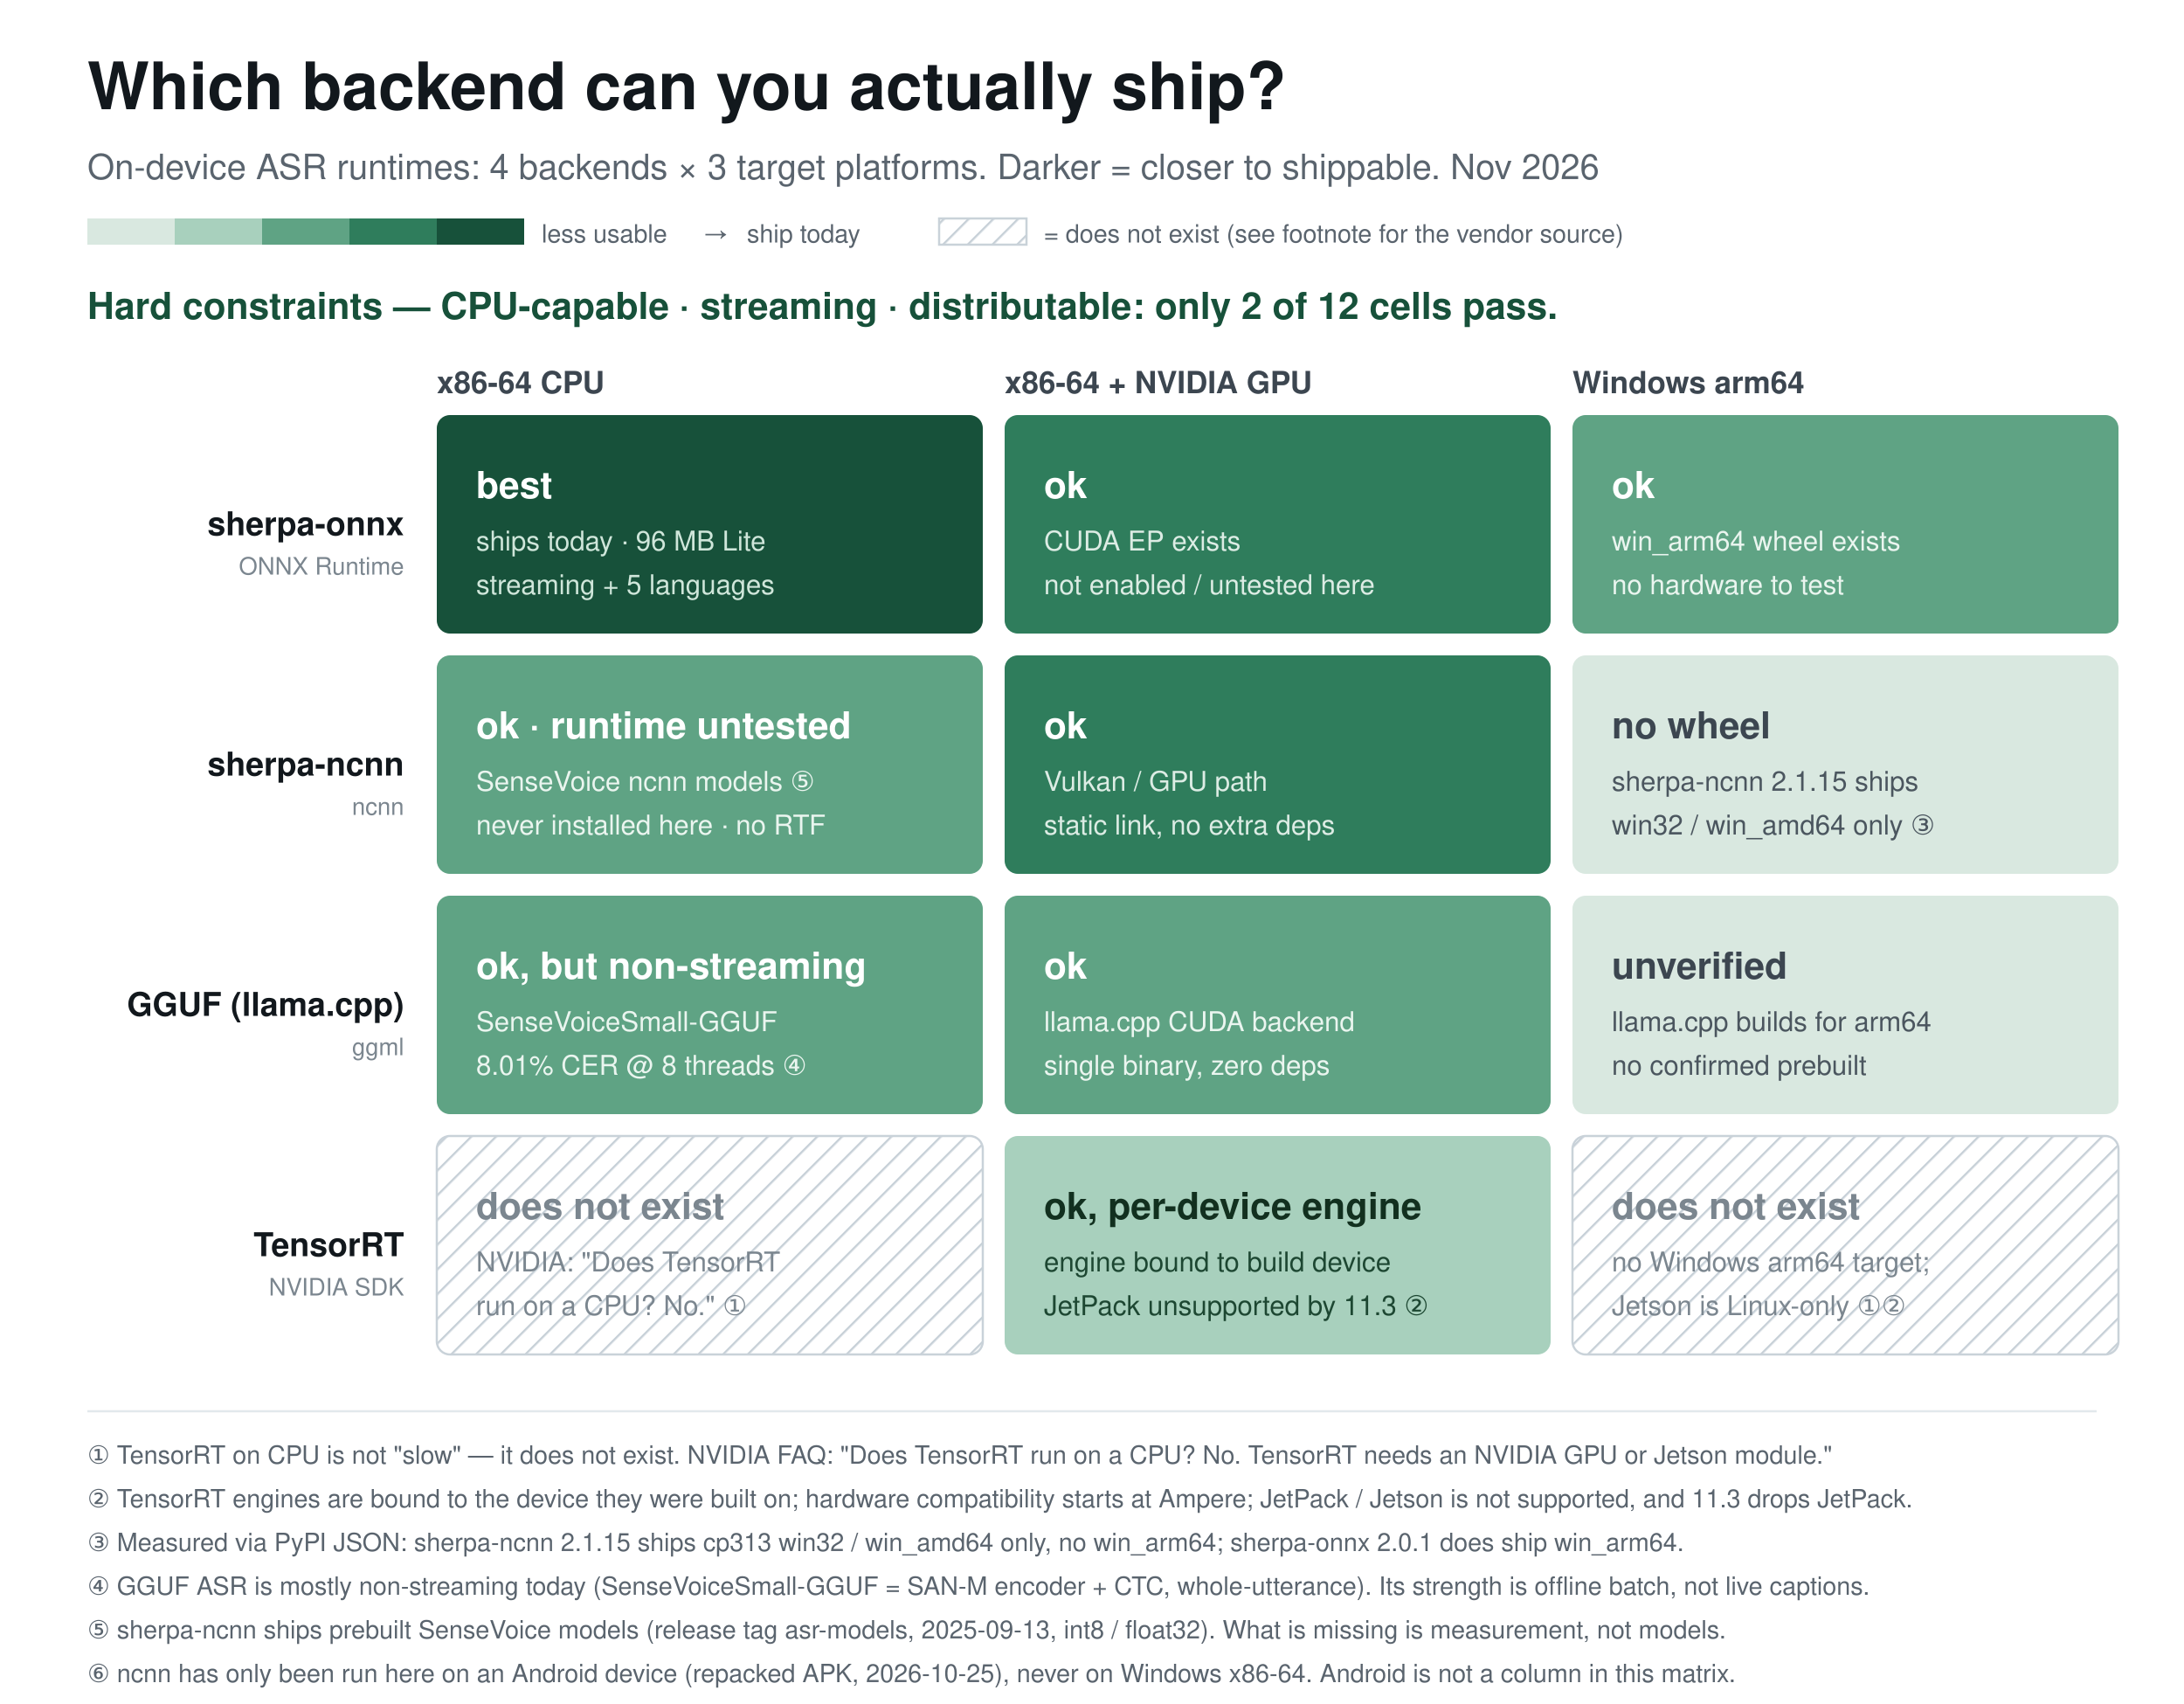
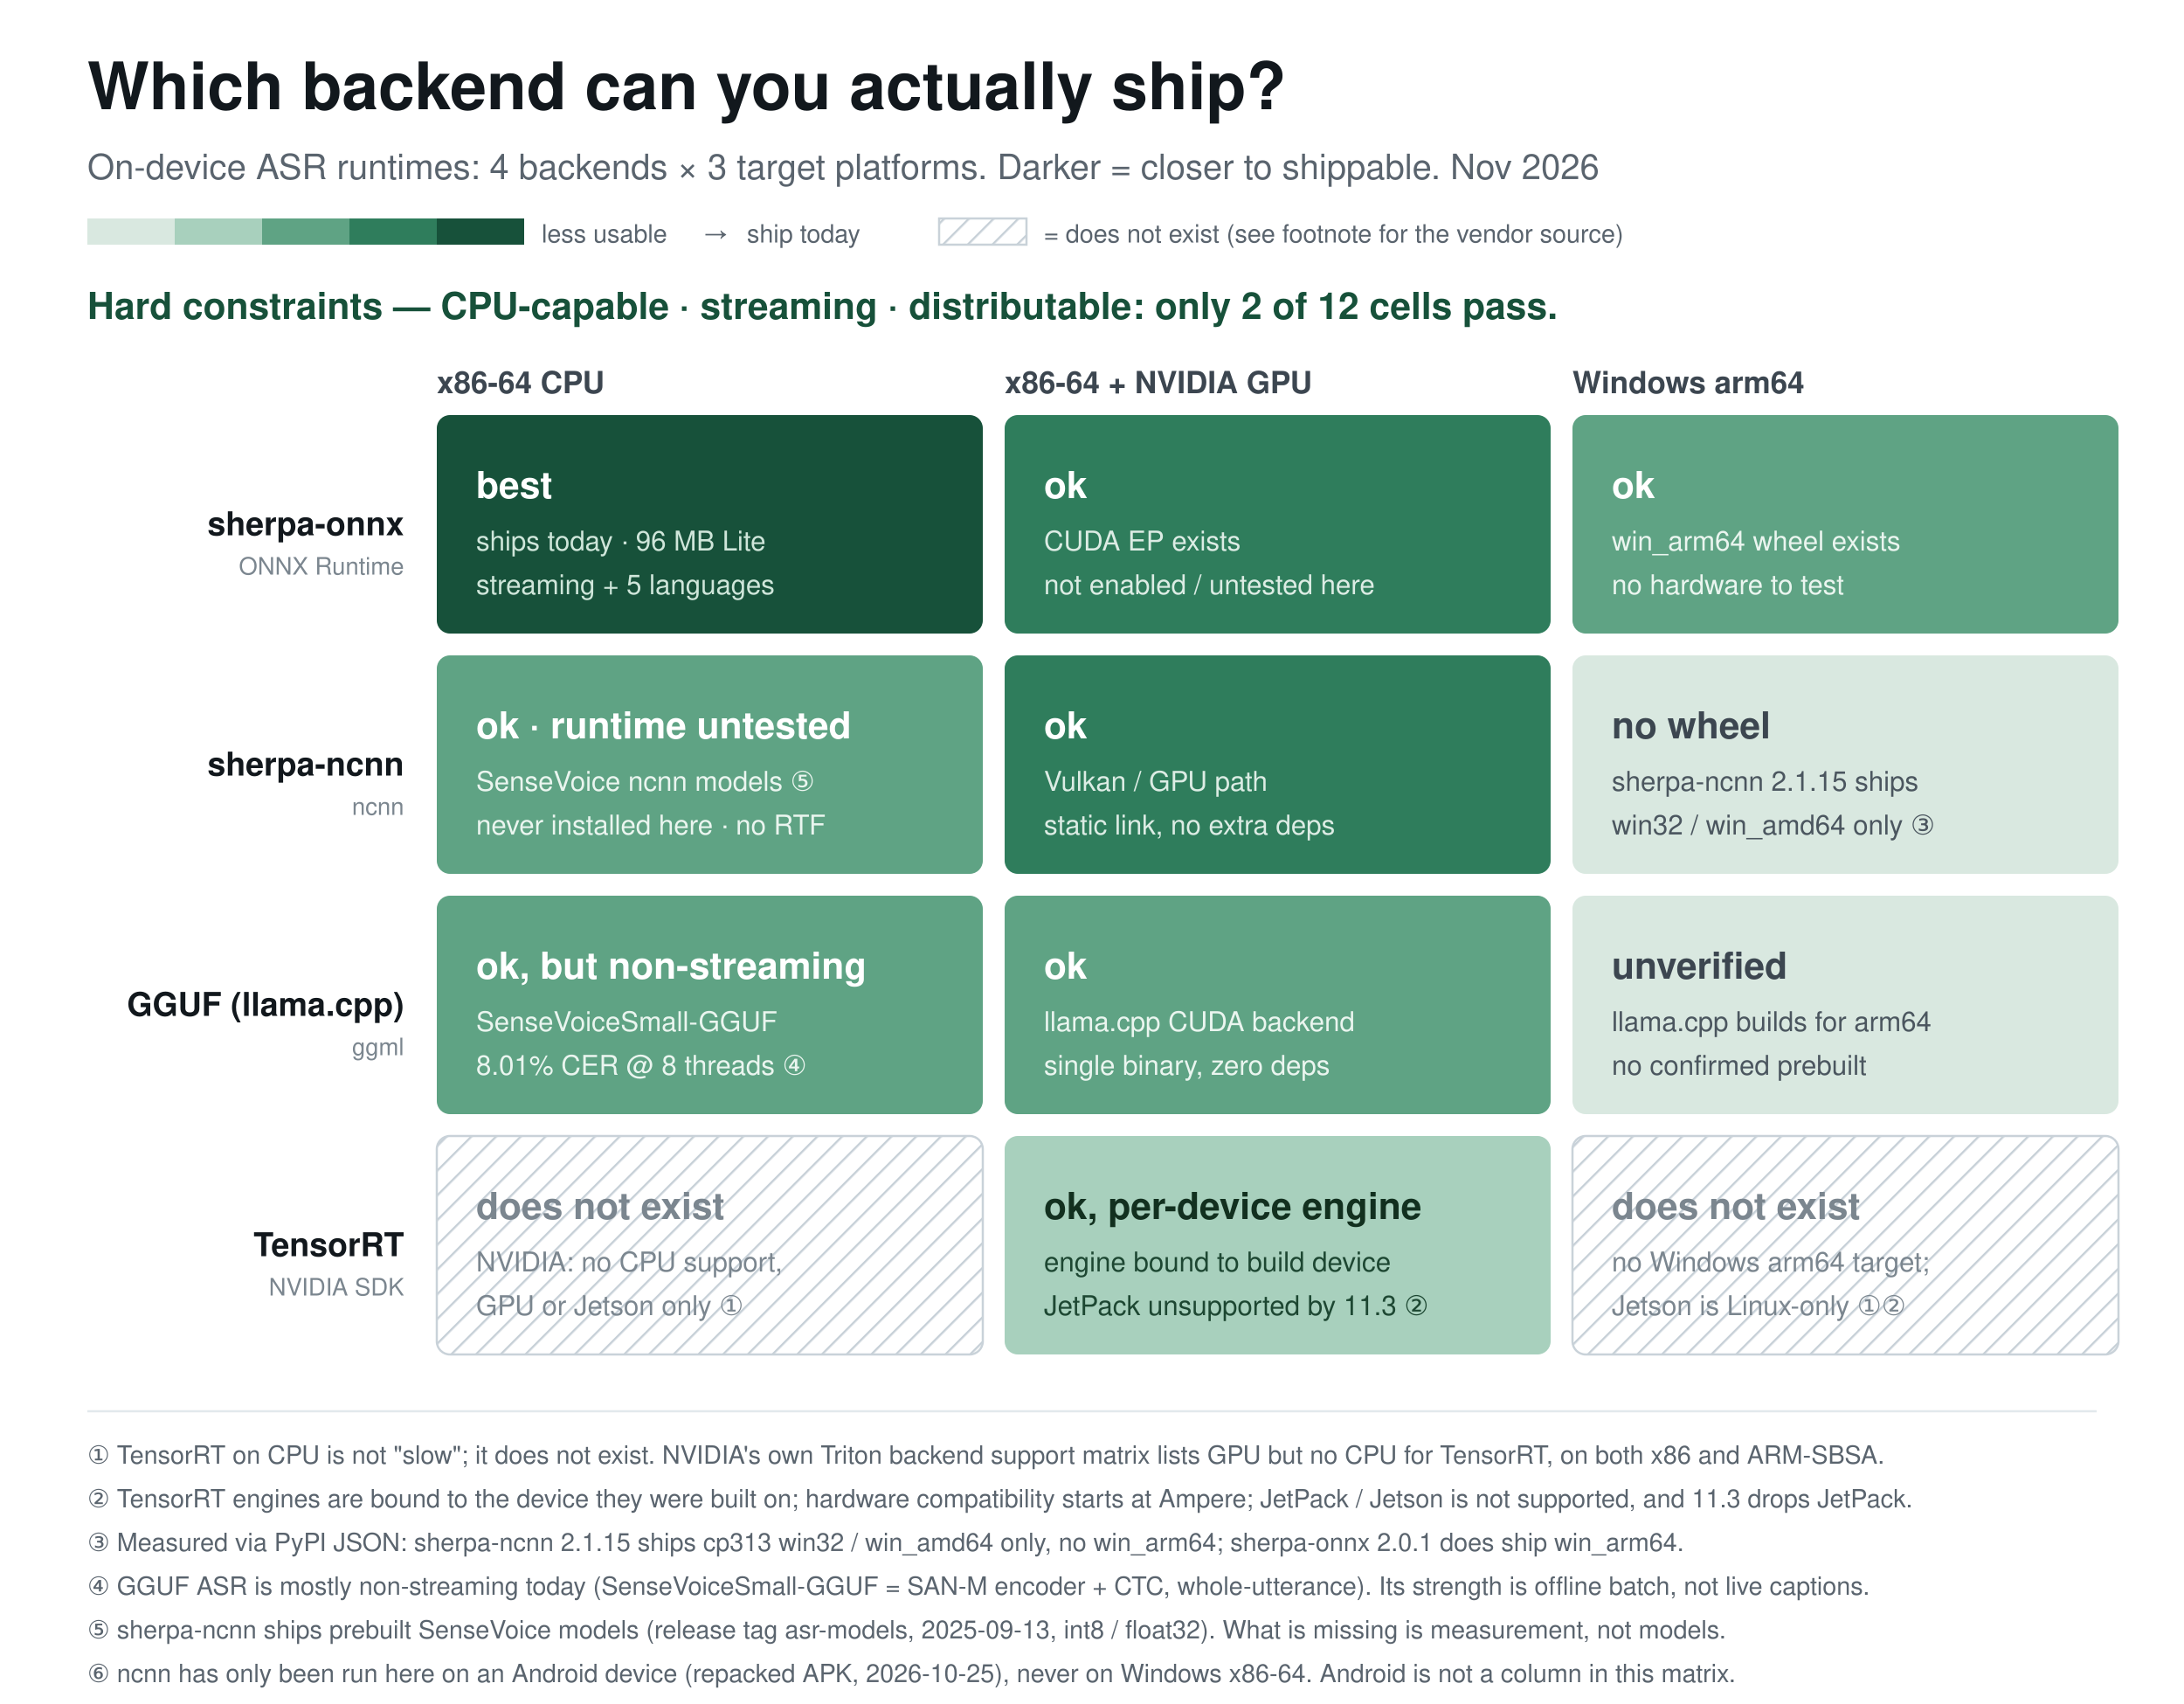
<svg xmlns="http://www.w3.org/2000/svg" viewBox="0 0 1000 780" width="1000" height="780" font-family="Segoe UI, Helvetica, Arial, sans-serif">
  <defs>
    <pattern id="none" width="8" height="8" patternUnits="userSpaceOnUse" patternTransform="rotate(45)">
      <rect width="8" height="8" fill="#ffffff" />
      <line x1="0" y1="0" x2="0" y2="8" stroke="#c9d2d9" stroke-width="2" />
    </pattern>
  </defs>
  <rect width="1000" height="780" fill="#ffffff" />
  <text x="40" y="50" font-size="30" font-weight="700" fill="#12181d">Which backend can you actually ship?</text>
  <text x="40" y="82" font-size="16" fill="#5a646e">On-device ASR runtimes: 4 backends × 3 target platforms. Darker = closer to shippable. Nov 2026</text>
  <g font-size="11.5" fill="#5a646e">
    <rect x="40" y="100" width="40" height="12" fill="#d9e8e0" />
    <rect x="80" y="100" width="40" height="12" fill="#a8d0bd" />
    <rect x="120" y="100" width="40" height="12" fill="#5fa384" />
    <rect x="160" y="100" width="40" height="12" fill="#2f7d5c" />
    <rect x="200" y="100" width="40" height="12" fill="#17513a" />
    <text x="248" y="111">less usable</text>
    <text x="322" y="111">→</text>
    <text x="342" y="111">ship today</text>
    <rect x="430" y="100" width="40" height="12" fill="url(#none)" stroke="#c9d2d9" />
    <text x="478" y="111">= does not exist (see footnote for the vendor source)</text>
  </g>
  <text x="40" y="146" font-size="17" font-weight="600" fill="#17513a">Hard constraints — CPU-capable · streaming · distributable: only 2 of 12 cells pass.</text>
  <g font-size="14" font-weight="600" fill="#3c4650">
    <text x="200" y="180">x86-64 CPU</text>
    <text x="460" y="180">x86-64 + NVIDIA GPU</text>
    <text x="720" y="180">Windows arm64</text>
  </g>
  <g font-size="15" font-weight="600" fill="#12181d" text-anchor="end">
    <text x="185" y="245">sherpa-onnx</text>
    <text x="185" y="355">sherpa-ncnn</text>
    <text x="185" y="465">GGUF (llama.cpp)</text>
    <text x="185" y="575">TensorRT</text>
  </g>
  <g font-size="11" fill="#7b868f" text-anchor="end">
    <text x="185" y="263">ONNX Runtime</text>
    <text x="185" y="373">ncnn</text>
    <text x="185" y="483">ggml</text>
    <text x="185" y="593">NVIDIA SDK</text>
  </g>
  <g>
    <rect x="200" y="190" width="250" height="100" rx="6" fill="#17513a" />
    <text x="218" y="228" font-size="17" font-weight="700" fill="#ffffff">best</text>
    <text x="218" y="252" font-size="12.5" fill="#cfe6da">ships today · 96 MB Lite</text>
    <text x="218" y="272" font-size="12.5" fill="#cfe6da">streaming + 5 languages</text>
    <rect x="460" y="190" width="250" height="100" rx="6" fill="#2f7d5c" />
    <text x="478" y="228" font-size="17" font-weight="700" fill="#ffffff">ok</text>
    <text x="478" y="252" font-size="12.5" fill="#dcece4">CUDA EP exists</text>
    <text x="478" y="272" font-size="12.5" fill="#dcece4">not enabled / untested here</text>
    <rect x="720" y="190" width="250" height="100" rx="6" fill="#5fa384" />
    <text x="738" y="228" font-size="17" font-weight="700" fill="#ffffff">ok</text>
    <text x="738" y="252" font-size="12.5" fill="#eaf5ef">win_arm64 wheel exists</text>
    <text x="738" y="272" font-size="12.5" fill="#eaf5ef">no hardware to test</text>
  </g>
  <g>
    <rect x="200" y="300" width="250" height="100" rx="6" fill="#5fa384" />
    <text x="218" y="338" font-size="17" font-weight="700" fill="#ffffff">ok · runtime untested</text>
    <text x="218" y="362" font-size="12.5" fill="#eaf5ef">SenseVoice ncnn models ⑤</text>
    <text x="218" y="382" font-size="12.5" fill="#eaf5ef">never installed here · no RTF</text>
    <rect x="460" y="300" width="250" height="100" rx="6" fill="#2f7d5c" />
    <text x="478" y="338" font-size="17" font-weight="700" fill="#ffffff">ok</text>
    <text x="478" y="362" font-size="12.5" fill="#dcece4">Vulkan / GPU path</text>
    <text x="478" y="382" font-size="12.5" fill="#dcece4">static link, no extra deps</text>
    <rect x="720" y="300" width="250" height="100" rx="6" fill="#d9e8e0" />
    <text x="738" y="338" font-size="17" font-weight="700" fill="#3c4650">no wheel</text>
    <text x="738" y="362" font-size="12.5" fill="#4b565f">sherpa-ncnn 2.1.15 ships</text>
    <text x="738" y="382" font-size="12.5" fill="#4b565f">win32 / win_amd64 only ③</text>
  </g>
  <g>
    <rect x="200" y="410" width="250" height="100" rx="6" fill="#5fa384" />
    <text x="218" y="448" font-size="17" font-weight="700" fill="#ffffff">ok, but non-streaming</text>
    <text x="218" y="472" font-size="12.5" fill="#eaf5ef">SenseVoiceSmall-GGUF</text>
    <text x="218" y="492" font-size="12.5" fill="#eaf5ef">8.01% CER @ 8 threads ④</text>
    <rect x="460" y="410" width="250" height="100" rx="6" fill="#5fa384" />
    <text x="478" y="448" font-size="17" font-weight="700" fill="#ffffff">ok</text>
    <text x="478" y="472" font-size="12.5" fill="#eaf5ef">llama.cpp CUDA backend</text>
    <text x="478" y="492" font-size="12.5" fill="#eaf5ef">single binary, zero deps</text>
    <rect x="720" y="410" width="250" height="100" rx="6" fill="#d9e8e0" />
    <text x="738" y="448" font-size="17" font-weight="700" fill="#3c4650">unverified</text>
    <text x="738" y="472" font-size="12.5" fill="#4b565f">llama.cpp builds for arm64</text>
    <text x="738" y="492" font-size="12.5" fill="#4b565f">no confirmed prebuilt</text>
  </g>
  <g>
    <rect x="200" y="520" width="250" height="100" rx="6" fill="url(#none)" stroke="#c9d2d9" />
    <text x="218" y="558" font-size="17" font-weight="700" fill="#7b868f">does not exist</text>
-     <text x="218" y="582" font-size="12.5" fill="#7b868f">NVIDIA: "Does TensorRT</text>
-     <text x="218" y="602" font-size="12.5" fill="#7b868f">run on a CPU? No." ①</text>
+     <text x="218" y="582" font-size="12.5" fill="#7b868f">NVIDIA: no CPU support,</text>
+     <text x="218" y="602" font-size="12.5" fill="#7b868f">GPU or Jetson only ①</text>
    <rect x="460" y="520" width="250" height="100" rx="6" fill="#a8d0bd" />
    <text x="478" y="558" font-size="17" font-weight="700" fill="#12301f">ok, per-device engine</text>
    <text x="478" y="582" font-size="12.5" fill="#1d4732">engine bound to build device</text>
    <text x="478" y="602" font-size="12.5" fill="#1d4732">JetPack unsupported by 11.3 ②</text>
    <rect x="720" y="520" width="250" height="100" rx="6" fill="url(#none)" stroke="#c9d2d9" />
    <text x="738" y="558" font-size="17" font-weight="700" fill="#7b868f">does not exist</text>
    <text x="738" y="582" font-size="12.5" fill="#7b868f">no Windows arm64 target;</text>
    <text x="738" y="602" font-size="12.5" fill="#7b868f">Jetson is Linux-only ①②</text>
  </g>
  <line x1="40" y1="646" x2="960" y2="646" stroke="#e2e8ec" />
  <g font-size="11.5" fill="#5a646e">
-     <text x="40" y="670">① TensorRT on CPU is not "slow" — it does not exist. NVIDIA FAQ: "Does TensorRT run on a CPU? No. TensorRT needs an NVIDIA GPU or Jetson module."</text>
+     <text x="40" y="670">① TensorRT on CPU is not "slow"; it does not exist. NVIDIA's own Triton backend support matrix lists GPU but no CPU for TensorRT, on both x86 and ARM-SBSA.</text>
    <text x="40" y="690">② TensorRT engines are bound to the device they were built on; hardware compatibility starts at Ampere; JetPack / Jetson is not supported, and 11.3 drops JetPack.</text>
    <text x="40" y="710">③ Measured via PyPI JSON: sherpa-ncnn 2.1.15 ships cp313 win32 / win_amd64 only, no win_arm64; sherpa-onnx 2.0.1 does ship win_arm64.</text>
    <text x="40" y="730">④ GGUF ASR is mostly non-streaming today (SenseVoiceSmall-GGUF = SAN-M encoder + CTC, whole-utterance). Its strength is offline batch, not live captions.</text>
    <text x="40" y="750">⑤ sherpa-ncnn ships prebuilt SenseVoice models (release tag asr-models, 2025-09-13, int8 / float32). What is missing is measurement, not models.</text>
    <text x="40" y="770">⑥ ncnn has only been run here on an Android device (repacked APK, 2026-10-25), never on Windows x86-64. Android is not a column in this matrix.</text>
  </g>
</svg>
